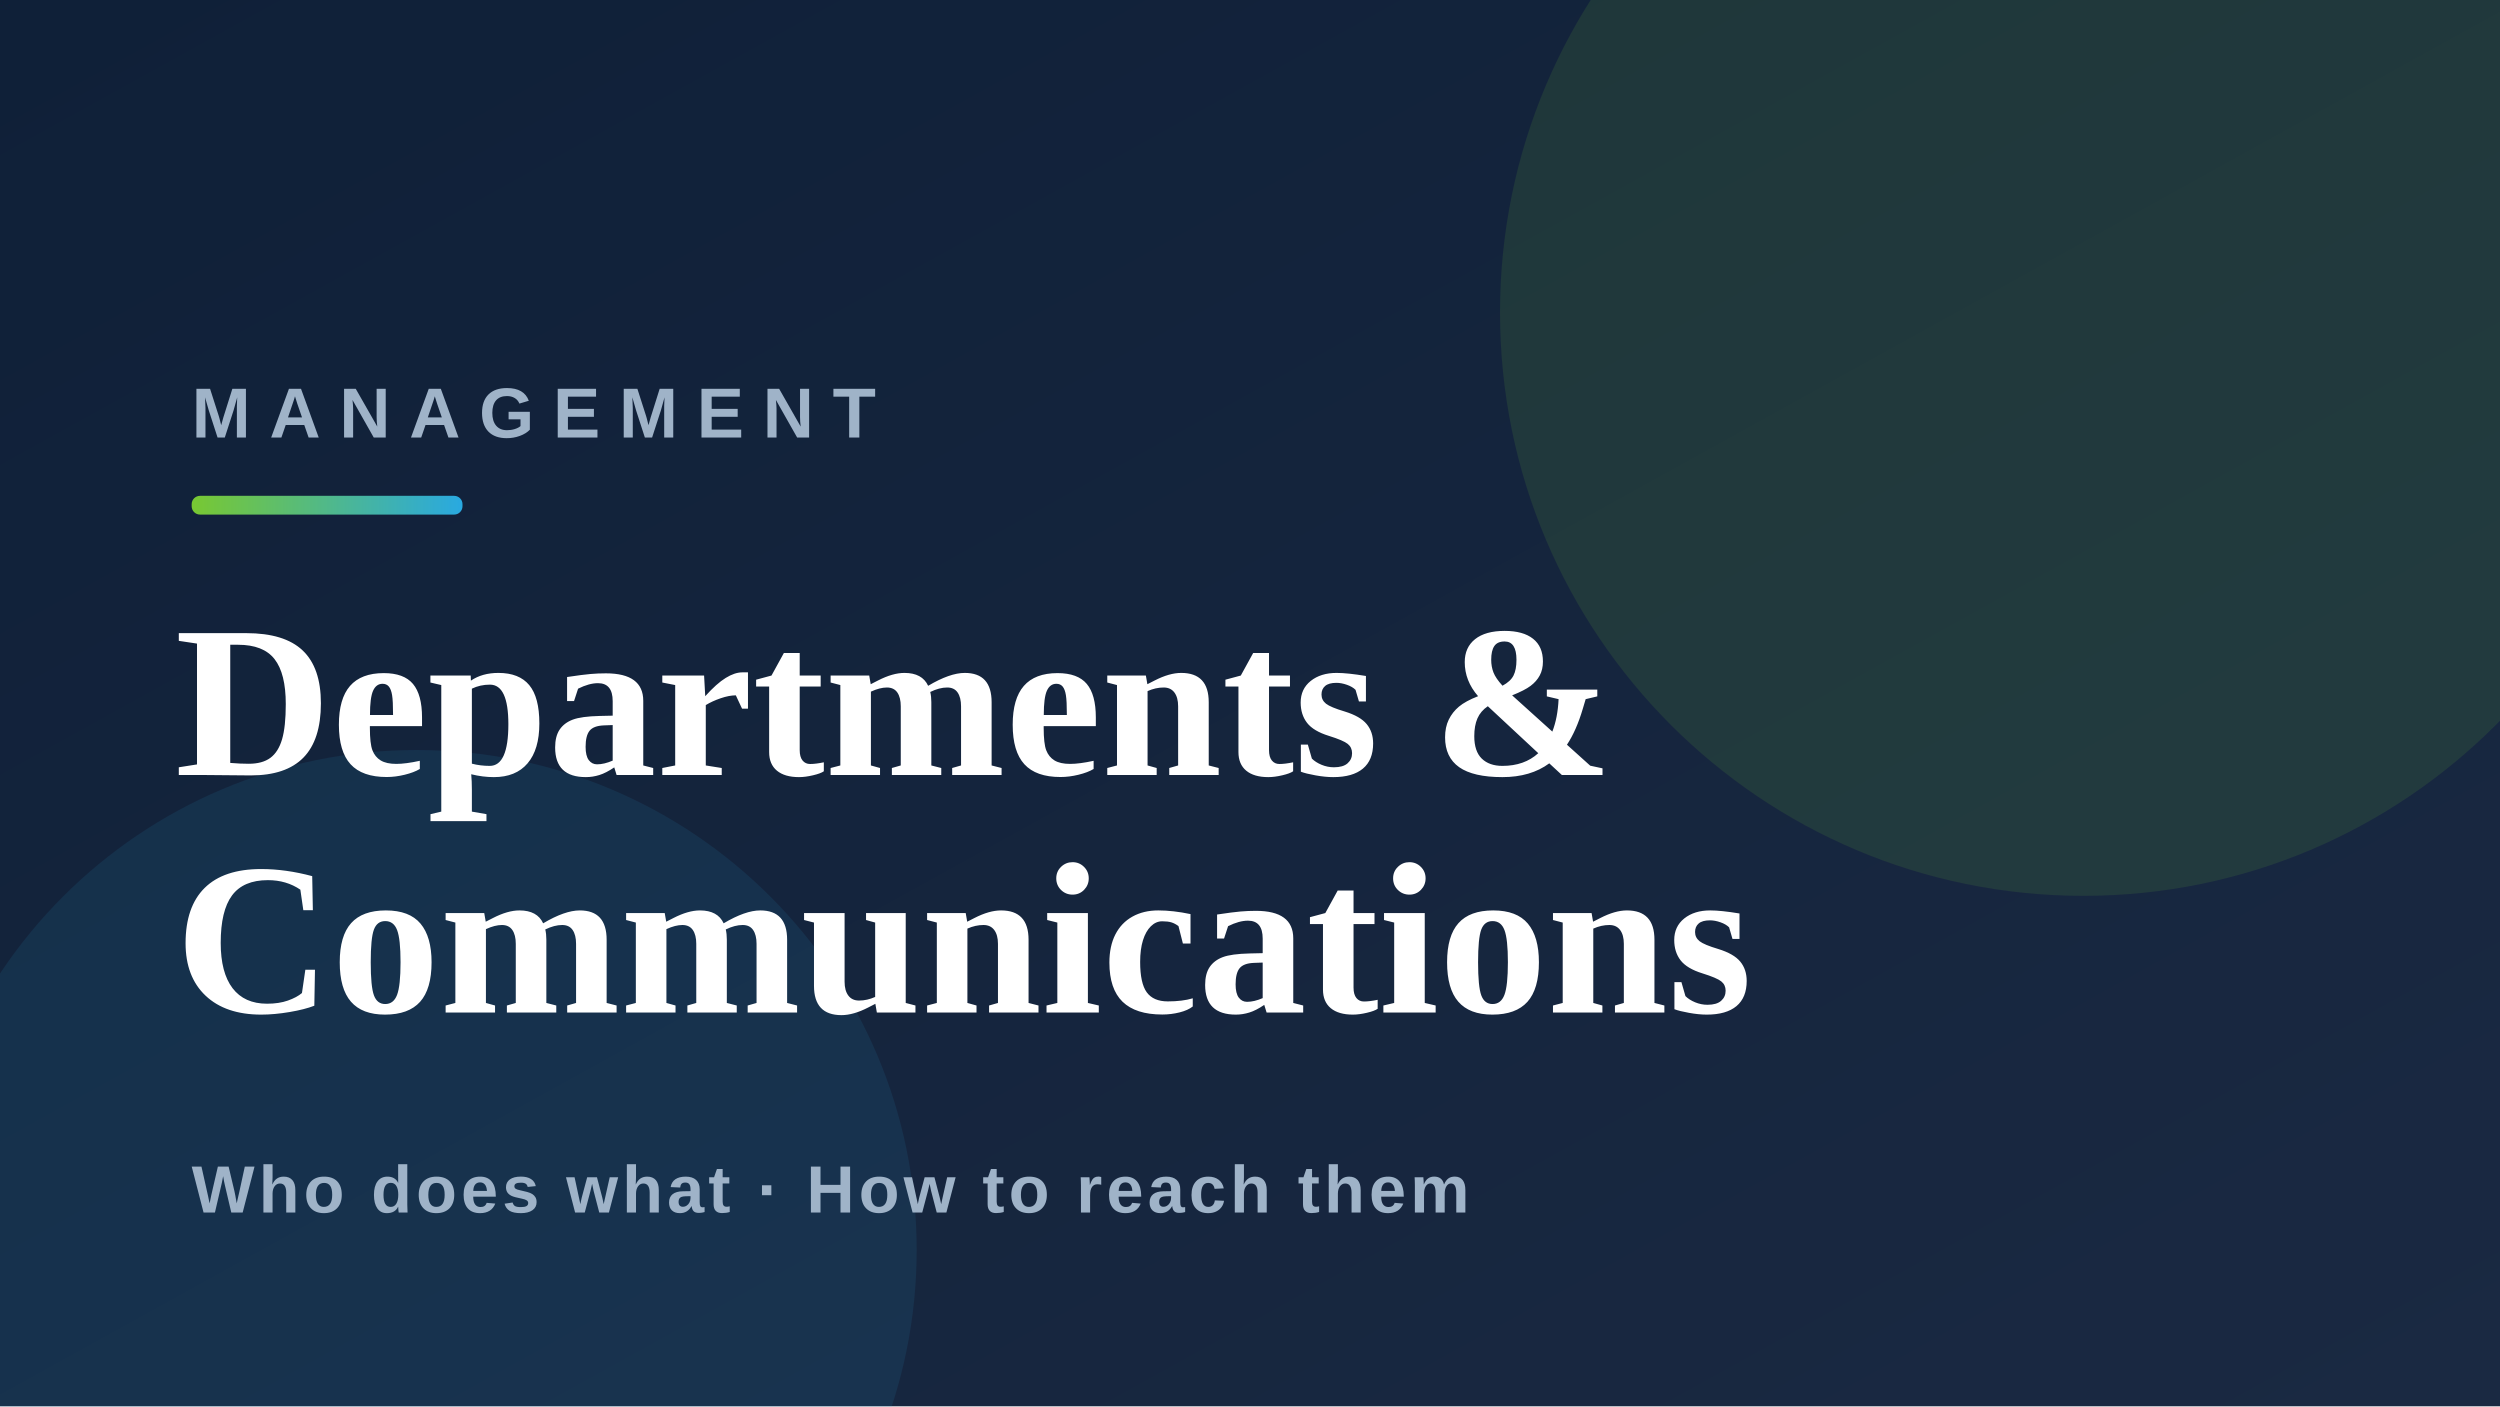
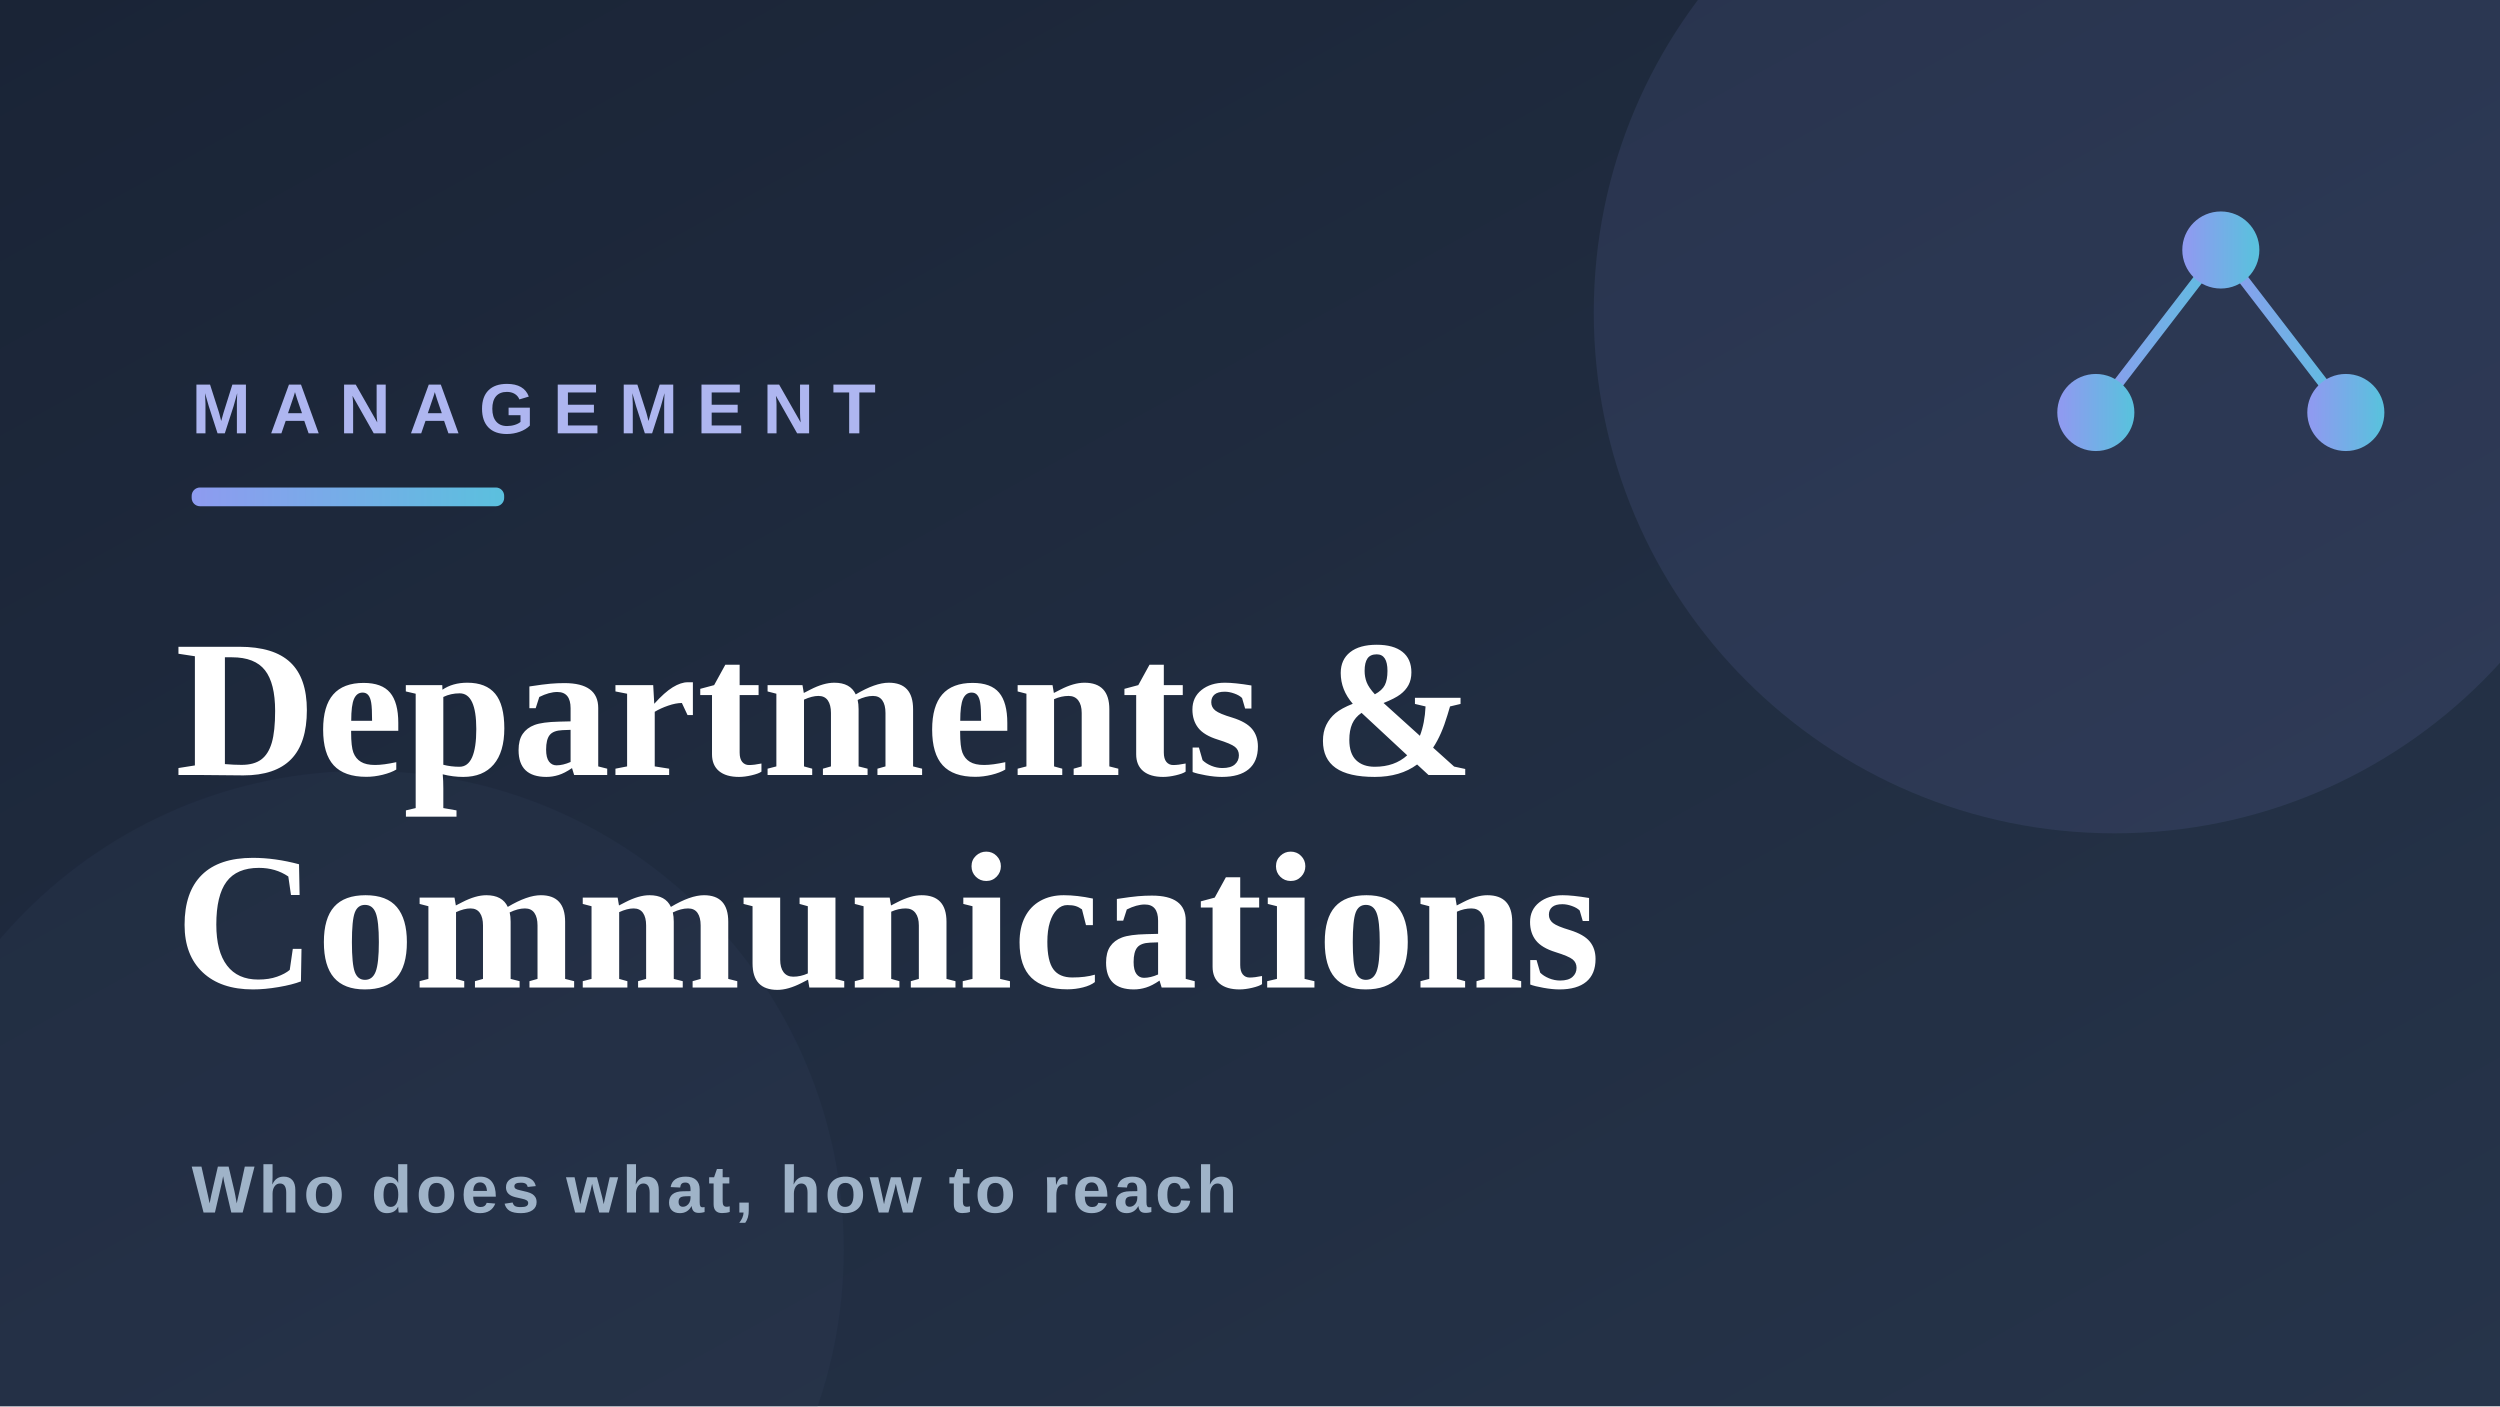
<svg xmlns="http://www.w3.org/2000/svg" viewBox="0 0 1200 675" width="1200" height="675">
  <defs>
    <linearGradient id="bg" x1="0" y1="0" x2="1" y2="1">
-       <stop offset="0" stop-color="#0F2038" />
-       <stop offset="1" stop-color="#1A2942" />
+       <stop offset="0" stop-color="#1A2436" />
+       <stop offset="1" stop-color="#26344A" />
    </linearGradient>
    <linearGradient id="acc" x1="0" y1="0" x2="1" y2="0">
-       <stop offset="0" stop-color="#78C832" />
-       <stop offset="1" stop-color="#29A9E1" />
+       <stop offset="0" stop-color="#8E9BF0" />
+       <stop offset="1" stop-color="#5BC0DE" />
    </linearGradient>
  </defs>
  <rect width="1200" height="675" fill="url(#bg)" />
-   <circle cx="1000" cy="150" r="280" fill="#78C832" opacity="0.12" />
-   <circle cx="200" cy="600" r="240" fill="#29A9E1" opacity="0.10" />
-   <text x="92" y="210" fill="#9FB3C8" font-family="'Helvetica Neue',Arial,sans-serif" font-size="34" font-weight="700" letter-spacing="9">MANAGEMENT</text>
-   <rect x="92" y="238" width="130" height="9" rx="4" fill="url(#acc)" />
-   <text x="84" y="372" fill="#FFFFFF" font-family="Georgia,'Times New Roman',serif" font-size="104" font-weight="700">Departments &amp;</text>
-   <text x="84" y="486" fill="#FFFFFF" font-family="Georgia,'Times New Roman',serif" font-size="104" font-weight="700">Communications</text>
-   <text x="92" y="582" fill="#9FB3C8" font-family="'Helvetica Neue',Arial,sans-serif" font-size="32" font-weight="600" letter-spacing="2">Who does what · How to reach them</text>
+   <circle cx="1015" cy="150" r="250" fill="#8E9BF0" opacity="0.10" />
+   <circle cx="175" cy="600" r="230" fill="#3A4A6E" opacity="0.13" />
+   <g transform="translate(976,98)" stroke="url(#acc)" stroke-width="5" fill="url(#acc)">
+     <line x1="90" y1="22" x2="30" y2="100" />
+     <line x1="90" y1="22" x2="150" y2="100" />
+     <circle cx="90" cy="22" r="16" />
+     <circle cx="30" cy="100" r="16" />
+     <circle cx="150" cy="100" r="16" />
+   </g>
+   <text x="92" y="208" fill="#AEB6F0" font-family="'Helvetica Neue',Arial,sans-serif" font-size="34" font-weight="700" letter-spacing="9">MANAGEMENT</text>
+   <rect x="92" y="234" width="150" height="9" rx="4" fill="url(#acc)" />
+   <text x="84" y="372" fill="#FFFFFF" font-family="Georgia,'Times New Roman',serif" font-size="94" font-weight="700">Departments &amp;</text>
+   <text x="84" y="474" fill="#FFFFFF" font-family="Georgia,'Times New Roman',serif" font-size="94" font-weight="700">Communications</text>
+   <text x="92" y="582" fill="#9FB3C8" font-family="'Helvetica Neue',Arial,sans-serif" font-size="32" font-weight="600" letter-spacing="2">Who does what, how to reach</text>
</svg>
